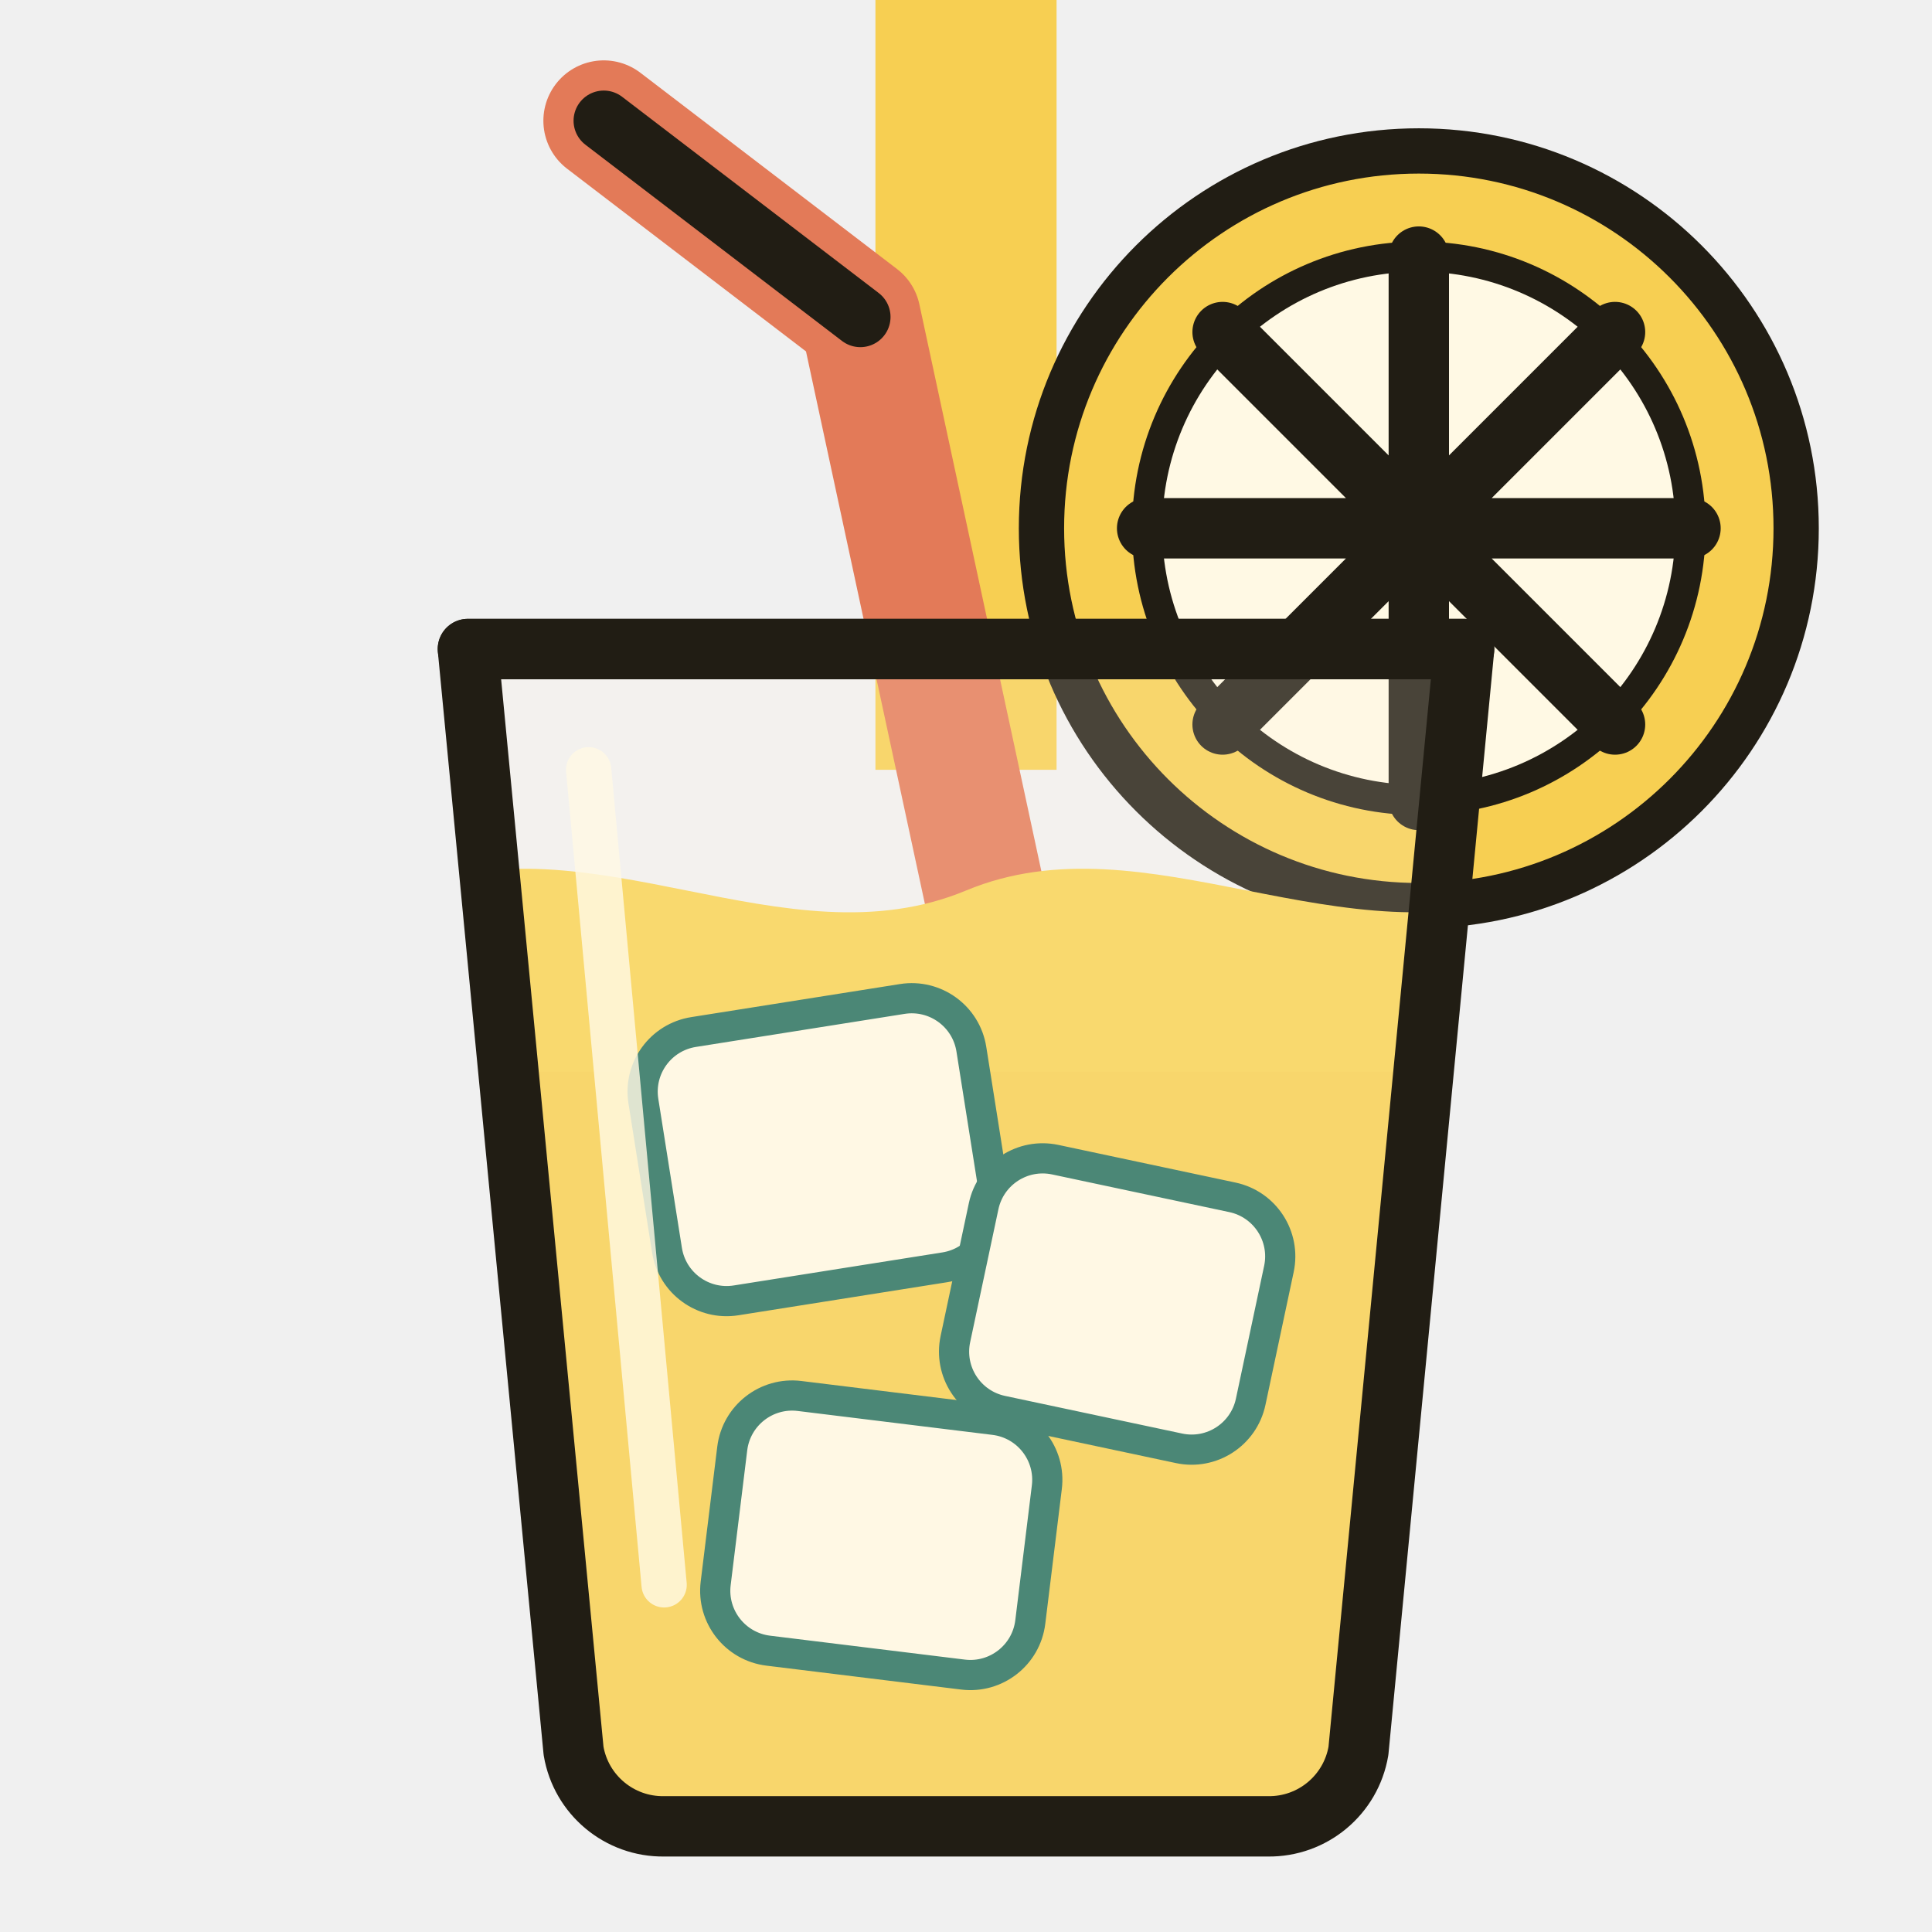
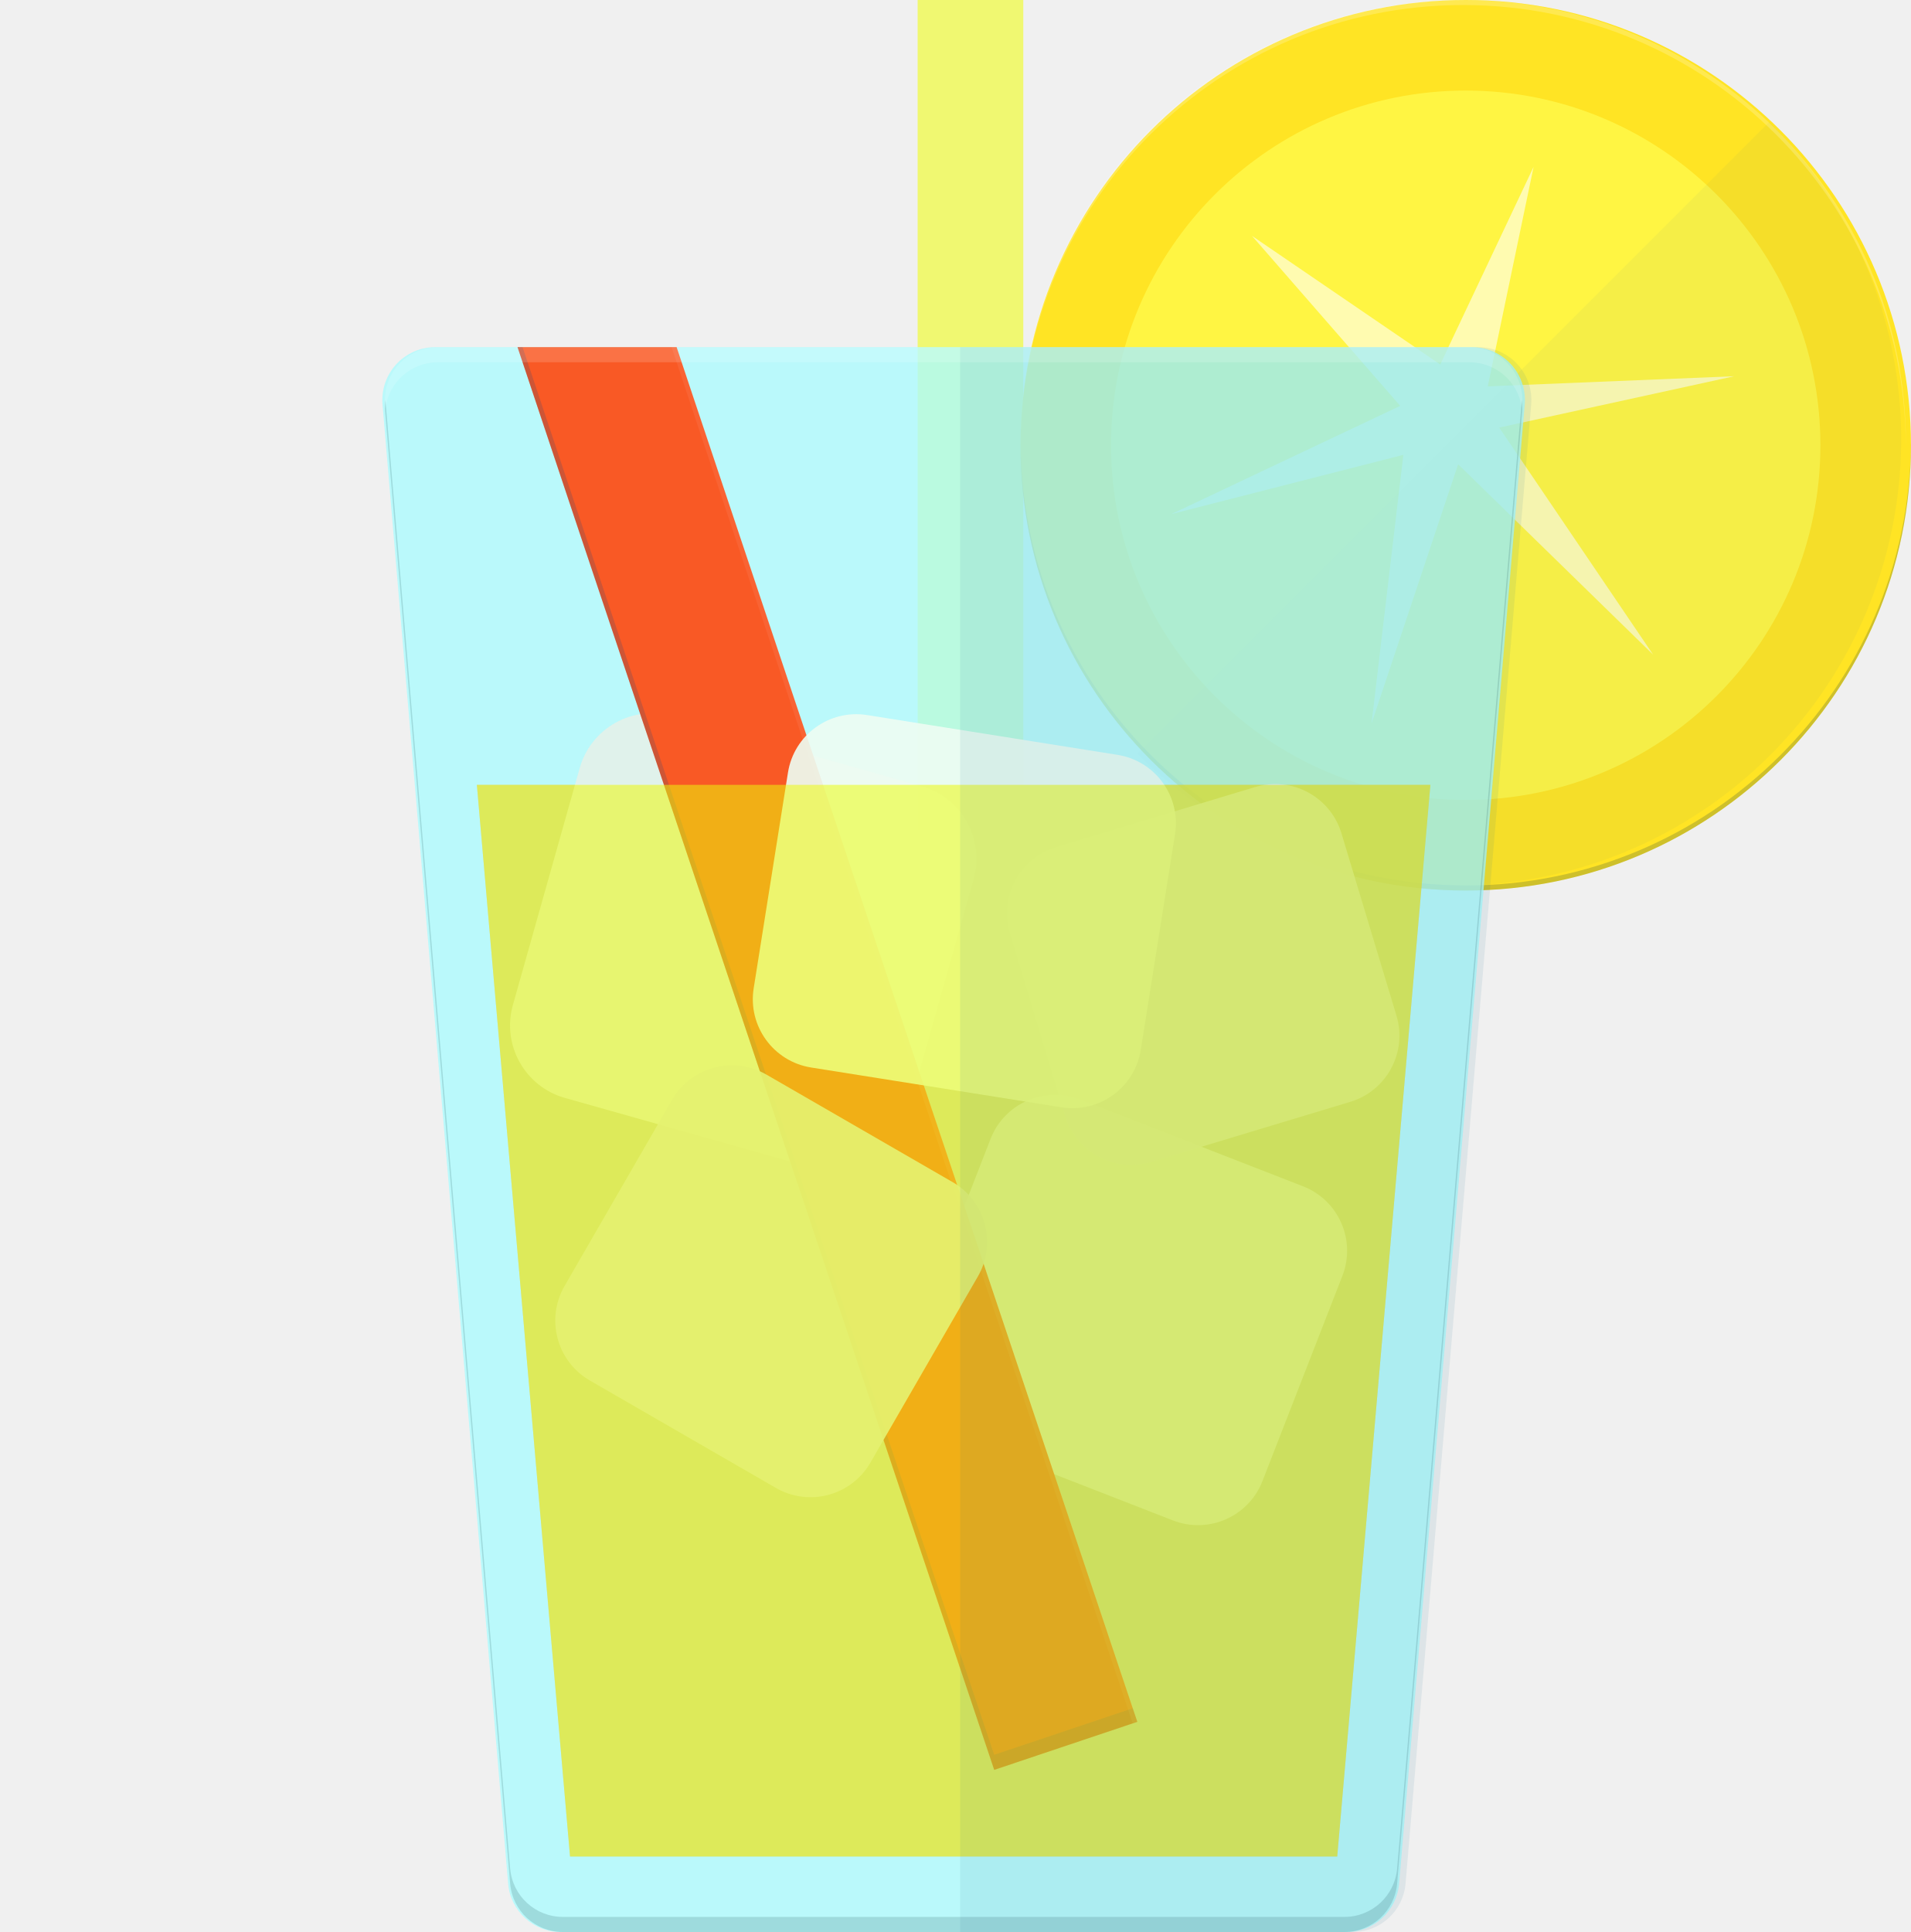
- <svg xmlns="http://www.w3.org/2000/svg" viewBox="0 0 128 128">
+ <svg xmlns="http://www.w3.org/2000/svg" viewBox="0 0 126.614 128">
  <defs>
-     <clipPath id="glass-clip">
-       <path d="M31 43h66l-7 73a6 6 0 0 1-6 5H44a6 6 0 0 1-6-5z" />
+     <clipPath id="glass-clip" clipPathUnits="userSpaceOnUse">
+       <path d="M130.92,56H62.223a3.503,3.503,0,0,0-3.491,3.8l8.323,97.993A3.503,3.503,0,0,0,70.546,161h52.051a3.503,3.503,0,0,0,3.491-3.207l8.323-97.993A3.503,3.503,0,0,0,130.92,56Z" transform="translate(-33.38623 -33)" />
    </clipPath>
    <style>
-       .outline { stroke: #211d14; stroke-width: 4; stroke-linecap: round; stroke-linejoin: round; }
-       .lemonade { fill: #f7cf52; }
-       .lemonade-light { fill: #f8d354; }
-       .ice { fill: #fff9e4; stroke: #236f5e; stroke-width: 2; }
-       .straw { fill: none; stroke: #e37a58; stroke-width: 8; stroke-linecap: round; stroke-linejoin: round; }
-       .glass { fill: #fff9e4; fill-opacity: .18; }
-       .glass-shine { fill: none; stroke: #fff9e4; stroke-width: 3; stroke-linecap: round; opacity: .82; }
-       .lemon-rind { fill: #f7cf52; stroke: #211d14; stroke-width: 3; }
-       .lemon-flesh { fill: #fff9e4; stroke: #211d14; stroke-width: 2; }
-       .pour-stream { fill: #f7cf52; transform-box: fill-box; transform-origin: center bottom; animation: pour 2.8s ease-in-out infinite; }
-       .liquid-surface { transform-box: fill-box; transform-origin: center; animation: slosh 2.2s ease-in-out infinite alternate; }
-       .ice-float { transform-box: fill-box; transform-origin: center; animation: bob 1.8s ease-in-out infinite alternate; }
-       .ice-float:nth-child(2) { animation-delay: -.55s; }
-       .ice-float:nth-child(3) { animation-delay: -1.05s; }
-       .straw-float { transform-box: fill-box; transform-origin: 50% 85%; animation: straw-float 2.1s ease-in-out infinite alternate; }
-       .lemon-float { transform-box: fill-box; transform-origin: center; animation: lemon-float 2.5s ease-in-out infinite alternate; }
+       .lemon-rind { fill: #ffe424; }
+       .lemon-flesh { fill: #fff543; }
+       .lemon-detail { fill: #fff; opacity: .58; }
+       .lemon-shadow { fill: #2a6e8c; opacity: .05; }
+       .lemon-edge-shade { fill: #0b3144; opacity: .2; }
+       .lemon-highlight { fill: #fff; opacity: .2; }
+       .glass-bottom { fill: #aeffff; opacity: .78; }
+       .lemonade-back { fill: #e8b06a; opacity: .5; }
+       .lemonade-front { fill: #efff00; opacity: .53; }
+       .ice-a { fill: #e9f4e9; opacity: .91; }
+       .ice-b { fill: #e8efe8; opacity: .91; }
+       .ice-c { fill: #f3fff3; opacity: .91; }
+       .ice-d { fill: #e3e8e3; opacity: .91; }
+       .straw-main { fill: #ff551d; }
+       .straw-shade { fill: #18407a; opacity: .2; }
+       .straw-highlight { fill: #fff; opacity: .07; }
+       .glass-face { fill: #66b3e3; opacity: .04; }
+       .glass-shadow { fill: #2d6566; opacity: .2; }
+       .glass-side { fill: #267391; opacity: .09; }
+       .glass-highlight { fill: #fff; opacity: .15; }
+ 
+       .pour-stream {
+         fill: #efff00;
+         opacity: .53;
+         transform-box: fill-box;
+         transform-origin: center bottom;
+         animation: pour 2.8s ease-in-out infinite;
+       }
+ 
+       .liquid-surface {
+         transform-box: fill-box;
+         transform-origin: center;
+         animation: slosh 2.2s ease-in-out infinite alternate;
+       }
+ 
+       .ice-float {
+         transform-box: fill-box;
+         transform-origin: center;
+         animation: bob 1.8s ease-in-out infinite alternate;
+       }
+ 
+       .ice-float:nth-of-type(2) { animation-delay: -.35s; }
+       .ice-float:nth-of-type(3) { animation-delay: -.7s; }
+       .ice-float:nth-of-type(4) { animation-delay: -1.05s; }
+       .ice-float:nth-of-type(5) { animation-delay: -1.4s; }
+ 
+       .straw-float {
+         transform-box: fill-box;
+         transform-origin: 50% 85%;
+         animation: straw-float 2.1s ease-in-out infinite alternate;
+       }
+ 
+       .lemon-float {
+         transform-box: fill-box;
+         transform-origin: center;
+         animation: lemon-float 2.5s ease-in-out infinite alternate;
+       }

      @keyframes pour {
-         0%, 12% { opacity: 0; transform: translateY(-7px) scaleY(.08); }
-         23%, 68% { opacity: 1; transform: translateY(0) scaleY(1); }
-         82%, 100% { opacity: 0; transform: translateY(6px) scaleY(.25); }
+         0%, 12% { opacity: 0; transform: translateY(-8px) scaleY(.08); }
+         23%, 68% { opacity: .53; transform: translateY(0) scaleY(1); }
+         82%, 100% { opacity: 0; transform: translateY(7px) scaleY(.22); }
      }

      @keyframes slosh {
-         from { transform: translateY(-1px) rotate(-.8deg); }
-         to { transform: translateY(1px) rotate(.8deg); }
+         from { transform: translateY(-1px) rotate(-.55deg); }
+         to { transform: translateY(1px) rotate(.55deg); }
      }

      @keyframes bob {
-         from { transform: translateY(-2px) rotate(-2deg); }
-         to { transform: translateY(2px) rotate(2deg); }
+         from { transform: translateY(-1.8px) rotate(-1.6deg); }
+         to { transform: translateY(1.8px) rotate(1.6deg); }
      }

      @keyframes straw-float {
-         from { transform: translateY(-1.5px) rotate(-1.4deg); }
-         to { transform: translateY(1.5px) rotate(1.4deg); }
+         from { transform: translateY(-1.25px) rotate(-1deg); }
+         to { transform: translateY(1.25px) rotate(1deg); }
      }

      @keyframes lemon-float {
-         from { transform: translateY(-1.5px) rotate(-3deg); }
-         to { transform: translateY(1.5px) rotate(3deg); }
+         from { transform: translateY(-1.2px) rotate(-2deg); }
+         to { transform: translateY(1.2px) rotate(2deg); }
      }

      @media (prefers-reduced-motion: reduce) {
        .pour-stream,
        .liquid-surface,
        .ice-float,
        .straw-float,
        .lemon-float {
          animation: none;
        }
      }
    </style>
  </defs>
-   <path class="pour-stream" d="M58 0h12v51H58z" />
-   <g class="straw-float">
-     <path class="straw" d="M40 8l17 13 17 79" />
-     <path class="outline" fill="none" d="M40 8l17 13" stroke-width="2" />
+   <path class="pour-stream" d="M60.8 -7h7v62h-7z" />
+   <g id="lemon" class="lemon-float">
+     <circle class="lemon-rind" cx="97.114" cy="29.5" r="29.5" />
+     <circle class="lemon-flesh" cx="97.114" cy="29.5" r="23.5" />
+     <g class="lemon-detail">
+       <polygon points="101.611 11.055 98.578 25.597 114.899 24.927 99.337 28.329 109.53 43.371 96.613 30.763 90.872 47.943 92.979 30.138 77.583 34.071 92.77 26.889 82.953 15.627 95.426 24.144 101.611 11.055" />
+     </g>
+     <g class="lemon-shadow">
+       <path d="M150.602,41.092,108.76,82.934a29.587,29.587,0,1,0,41.842-41.842Z" transform="translate(-33.38623 -33)" />
+     </g>
+     <path class="lemon-edge-shade" d="M130.5,91.665a29.499,29.499,0,0,1-29.498-29.332c-0.0.056-.002.112-.002.168a29.5,29.5,0,0,0,59,0c0-.056-.002-.112-.002-.168A29.499,29.499,0,0,1,130.5,91.665Z" transform="translate(-33.38623 -33)" />
+     <path class="lemon-highlight" d="M130.332,33.333a29.331,29.331,0,0,1,29.33,29.166c0-.056.002-.111.002-.167a29.332,29.332,0,0,0-58.665,0c0,.056.002.111.002.167A29.331,29.331,0,0,1,130.332,33.333Z" transform="translate(-33.38623 -33)" />
  </g>
-   <g class="lemon-float">
-     <circle class="lemon-rind" cx="94" cy="35" r="25" />
-     <circle class="lemon-flesh" cx="94" cy="35" r="18" />
-     <path class="outline" fill="none" stroke-width="2" d="M94 17v36M76 35h36M81 22l26 26M107 22L81 48" />
+   <path id="glassBottom" class="glass-bottom" d="M130.92,56H62.223a3.503,3.503,0,0,0-3.491,3.8l8.323,97.993A3.503,3.503,0,0,0,70.546,161h52.051a3.503,3.503,0,0,0,3.491-3.207l8.323-97.993A3.503,3.503,0,0,0,130.92,56Z" transform="translate(-33.38623 -33)" />
+   <g clip-path="url(#glass-clip)">
+     <polygon id="lemonade2" class="lemonade-back" points="94.773 52 31.597 52 37.77 123 88.6 123 94.773 52" />
+     <g class="ice-float">
+       <rect id="cube5" class="ice-a" x="69.073" y="82.272" width="27.129" height="26.29" rx="4.991" ry="4.991" transform="translate(-4.38776 -51.84682) rotate(15.74793)" />
+     </g>
+     <g class="ice-float">
+       <rect id="cube1" class="ice-a" x="95.52" y="107.91" width="25.015" height="23.756" rx="4.583" ry="4.583" transform="matrix(0.93181, 0.36294, -0.36294, 0.93181, 17.45556, -64.03945)" />
+     </g>
+     <g id="straw" class="straw-float">
+       <path id="straw-2" data-name="straw" class="straw-main" d="M99.26,150.258C97.942,146.334,67.249,54.893,65.85,50.471c-1.645-4.777-5.362-7.087-9.554-5.964-1.873,1.039-10.136,6.34-17.431,11.117L33.386,47.258C50.845,35.825,52.199,35.335,52.777,35.126l.219-.073c9.527-2.952,18.922,2.2,22.339,12.252l.048.149c.687,2.246,22.119,66.146,33.356,99.622Z" transform="translate(-33.38623 -33)" />
+       <path class="straw-shade" d="M99.26,149.258C97.942,145.334,67.249,53.893,65.85,49.471c-1.645-4.777-5.362-7.087-9.554-5.964-1.873,1.039-10.136,6.34-17.431,11.117l-5.02-7.665c-.155.101-.301.197-.459.3l5.479,8.365c7.294-4.777,15.558-10.078,17.431-11.117,4.192-1.123,7.909,1.188,9.554,5.964,1.399,4.422,32.093,95.863,33.41,99.787l9.48-3.182c-.099-.295-.201-.599-.302-.899Z" transform="translate(-33.38623 -33)" />
+       <path class="straw-highlight" d="M52.777,36.126l.219-.073c9.527-2.952,18.922,2.2,22.339,12.252l.048.149c.68,2.226,21.741,65.018,33.055,98.723l.302-.101C97.503,113.601,76.07,49.7,75.384,47.454l-.048-.149c-3.417-10.052-12.812-15.204-22.339-12.252l-.219.073c-.579.209-1.933.699-19.391,12.132l.459.7C50.86,36.822,52.204,36.334,52.777,36.126Z" transform="translate(-33.38623 -33)" />
+     </g>
+     <g class="ice-float">
+       <rect id="cube4" class="ice-b" x="101.637" y="86.668" width="22.941" height="21.787" rx="4.583" ry="4.583" transform="translate(-56.75148 3.84287) rotate(-16.7946)" />
+     </g>
+     <g class="ice-float">
+       <rect id="cube3" class="ice-c" x="84.298" y="81.546" width="25.967" height="23.644" rx="4.583" ry="4.583" transform="translate(-17.52694 -47.11087) rotate(9.02966)" />
+     </g>
+     <g class="ice-float">
+       <rect id="cube2" class="ice-d" x="72.783" y="106.188" width="23.401" height="23.401" rx="4.583" ry="4.583" transform="translate(36.87666 -59.44801) rotate(30)" />
+     </g>
+     <polygon id="lemonade1" class="lemonade-front liquid-surface" points="94.773 52 31.597 52 37.77 123 88.6 123 94.773 52" />
  </g>
-   <g clip-path="url(#glass-clip)">
-     <path class="lemonade" d="M28 61h72v65H28z" />
-     <path class="lemonade-light liquid-surface" d="M27 59c12-5 25 5 37 0s25 5 38 0v12H27z" />
-     <g aria-hidden="true">
-       <g transform="translate(42 69) rotate(-9)">
-         <g class="ice-float">
-           <rect class="ice" width="22" height="18" rx="4" />
-         </g>
-       </g>
-       <g transform="translate(66 76) rotate(12)">
-         <g class="ice-float">
-           <rect class="ice" width="20" height="17" rx="4" />
-         </g>
-       </g>
-       <g transform="translate(49 92) rotate(7)">
-         <g class="ice-float">
-           <rect class="ice" width="21" height="17" rx="4" />
-         </g>
-       </g>
-     </g>
+   <g id="glassTop">
+     <path class="glass-face" d="M130.92,56H62.223a3.503,3.503,0,0,0-3.491,3.8l8.323,97.993A3.503,3.503,0,0,0,70.546,161h52.051a3.503,3.503,0,0,0,3.491-3.207l8.323-97.993A3.503,3.503,0,0,0,130.92,56Z" transform="translate(-33.38623 -33)" />
+     <path id="Shadow" class="glass-shadow" d="M122.465,160H70.678a3.503,3.503,0,0,1-3.491-3.207L58.924,59.507a3.515,3.515,0,0,0-.02.766l8.283,97.519A3.503,3.503,0,0,0,70.678,161h51.787a3.503,3.503,0,0,0,3.491-3.207l8.283-97.519a3.515,3.515,0,0,0-.02-.766l-8.263,97.286A3.503,3.503,0,0,1,122.465,160Z" transform="translate(-33.38623 -33)" />
+     <path class="glass-side" d="M131.349,56H97V161h26.025a3.503,3.503,0,0,0,3.491-3.207l8.323-97.993A3.503,3.503,0,0,0,131.349,56Z" transform="translate(-33.38623 -33)" />
+     <path id="highlight" class="glass-highlight" d="M62.395,57h68.353a3.504,3.504,0,0,1,3.471,3.034l.02-.234A3.503,3.503,0,0,0,130.748,56H62.395a3.503,3.503,0,0,0-3.491,3.8l.02.234A3.504,3.504,0,0,1,62.395,57Z" transform="translate(-33.38623 -33)" />
  </g>
-   <path class="glass outline" d="M31 43h66l-7 73a6 6 0 0 1-6 5H44a6 6 0 0 1-6-5z" />
-   <path class="outline" fill="none" d="M31 43h66" />
-   <path class="glass-shine" d="M39 51l5 54" />
</svg>
